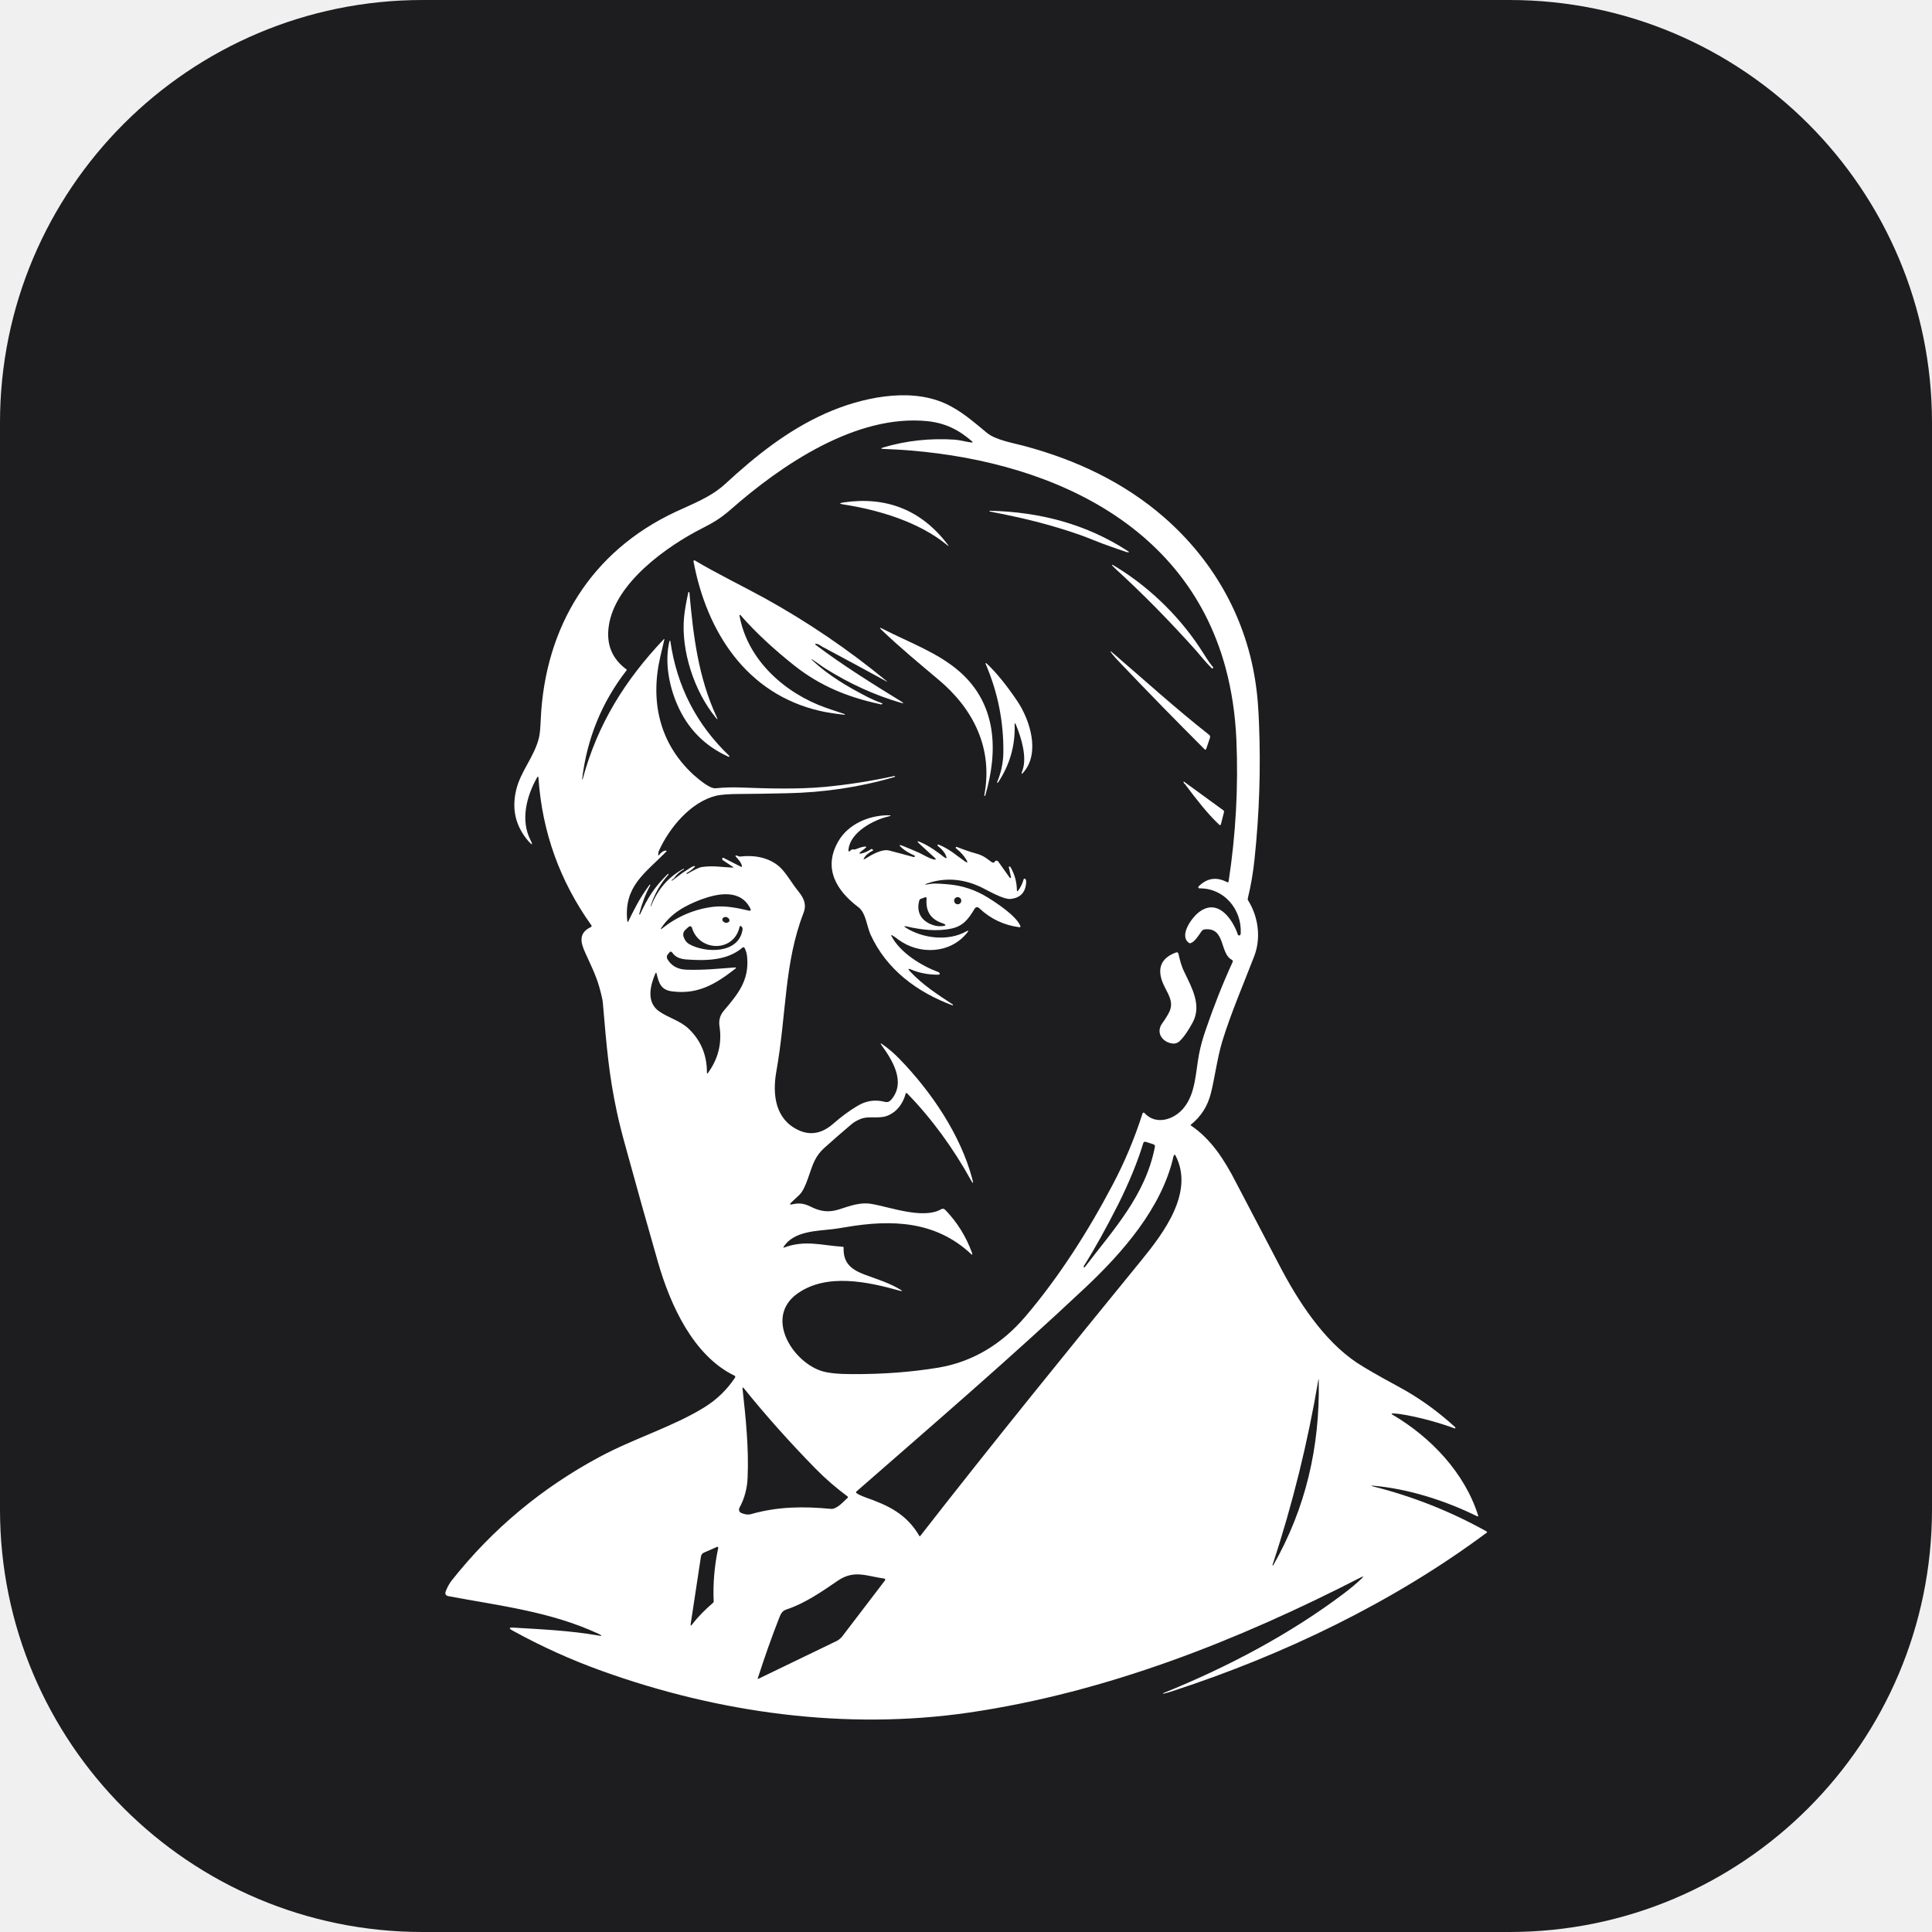
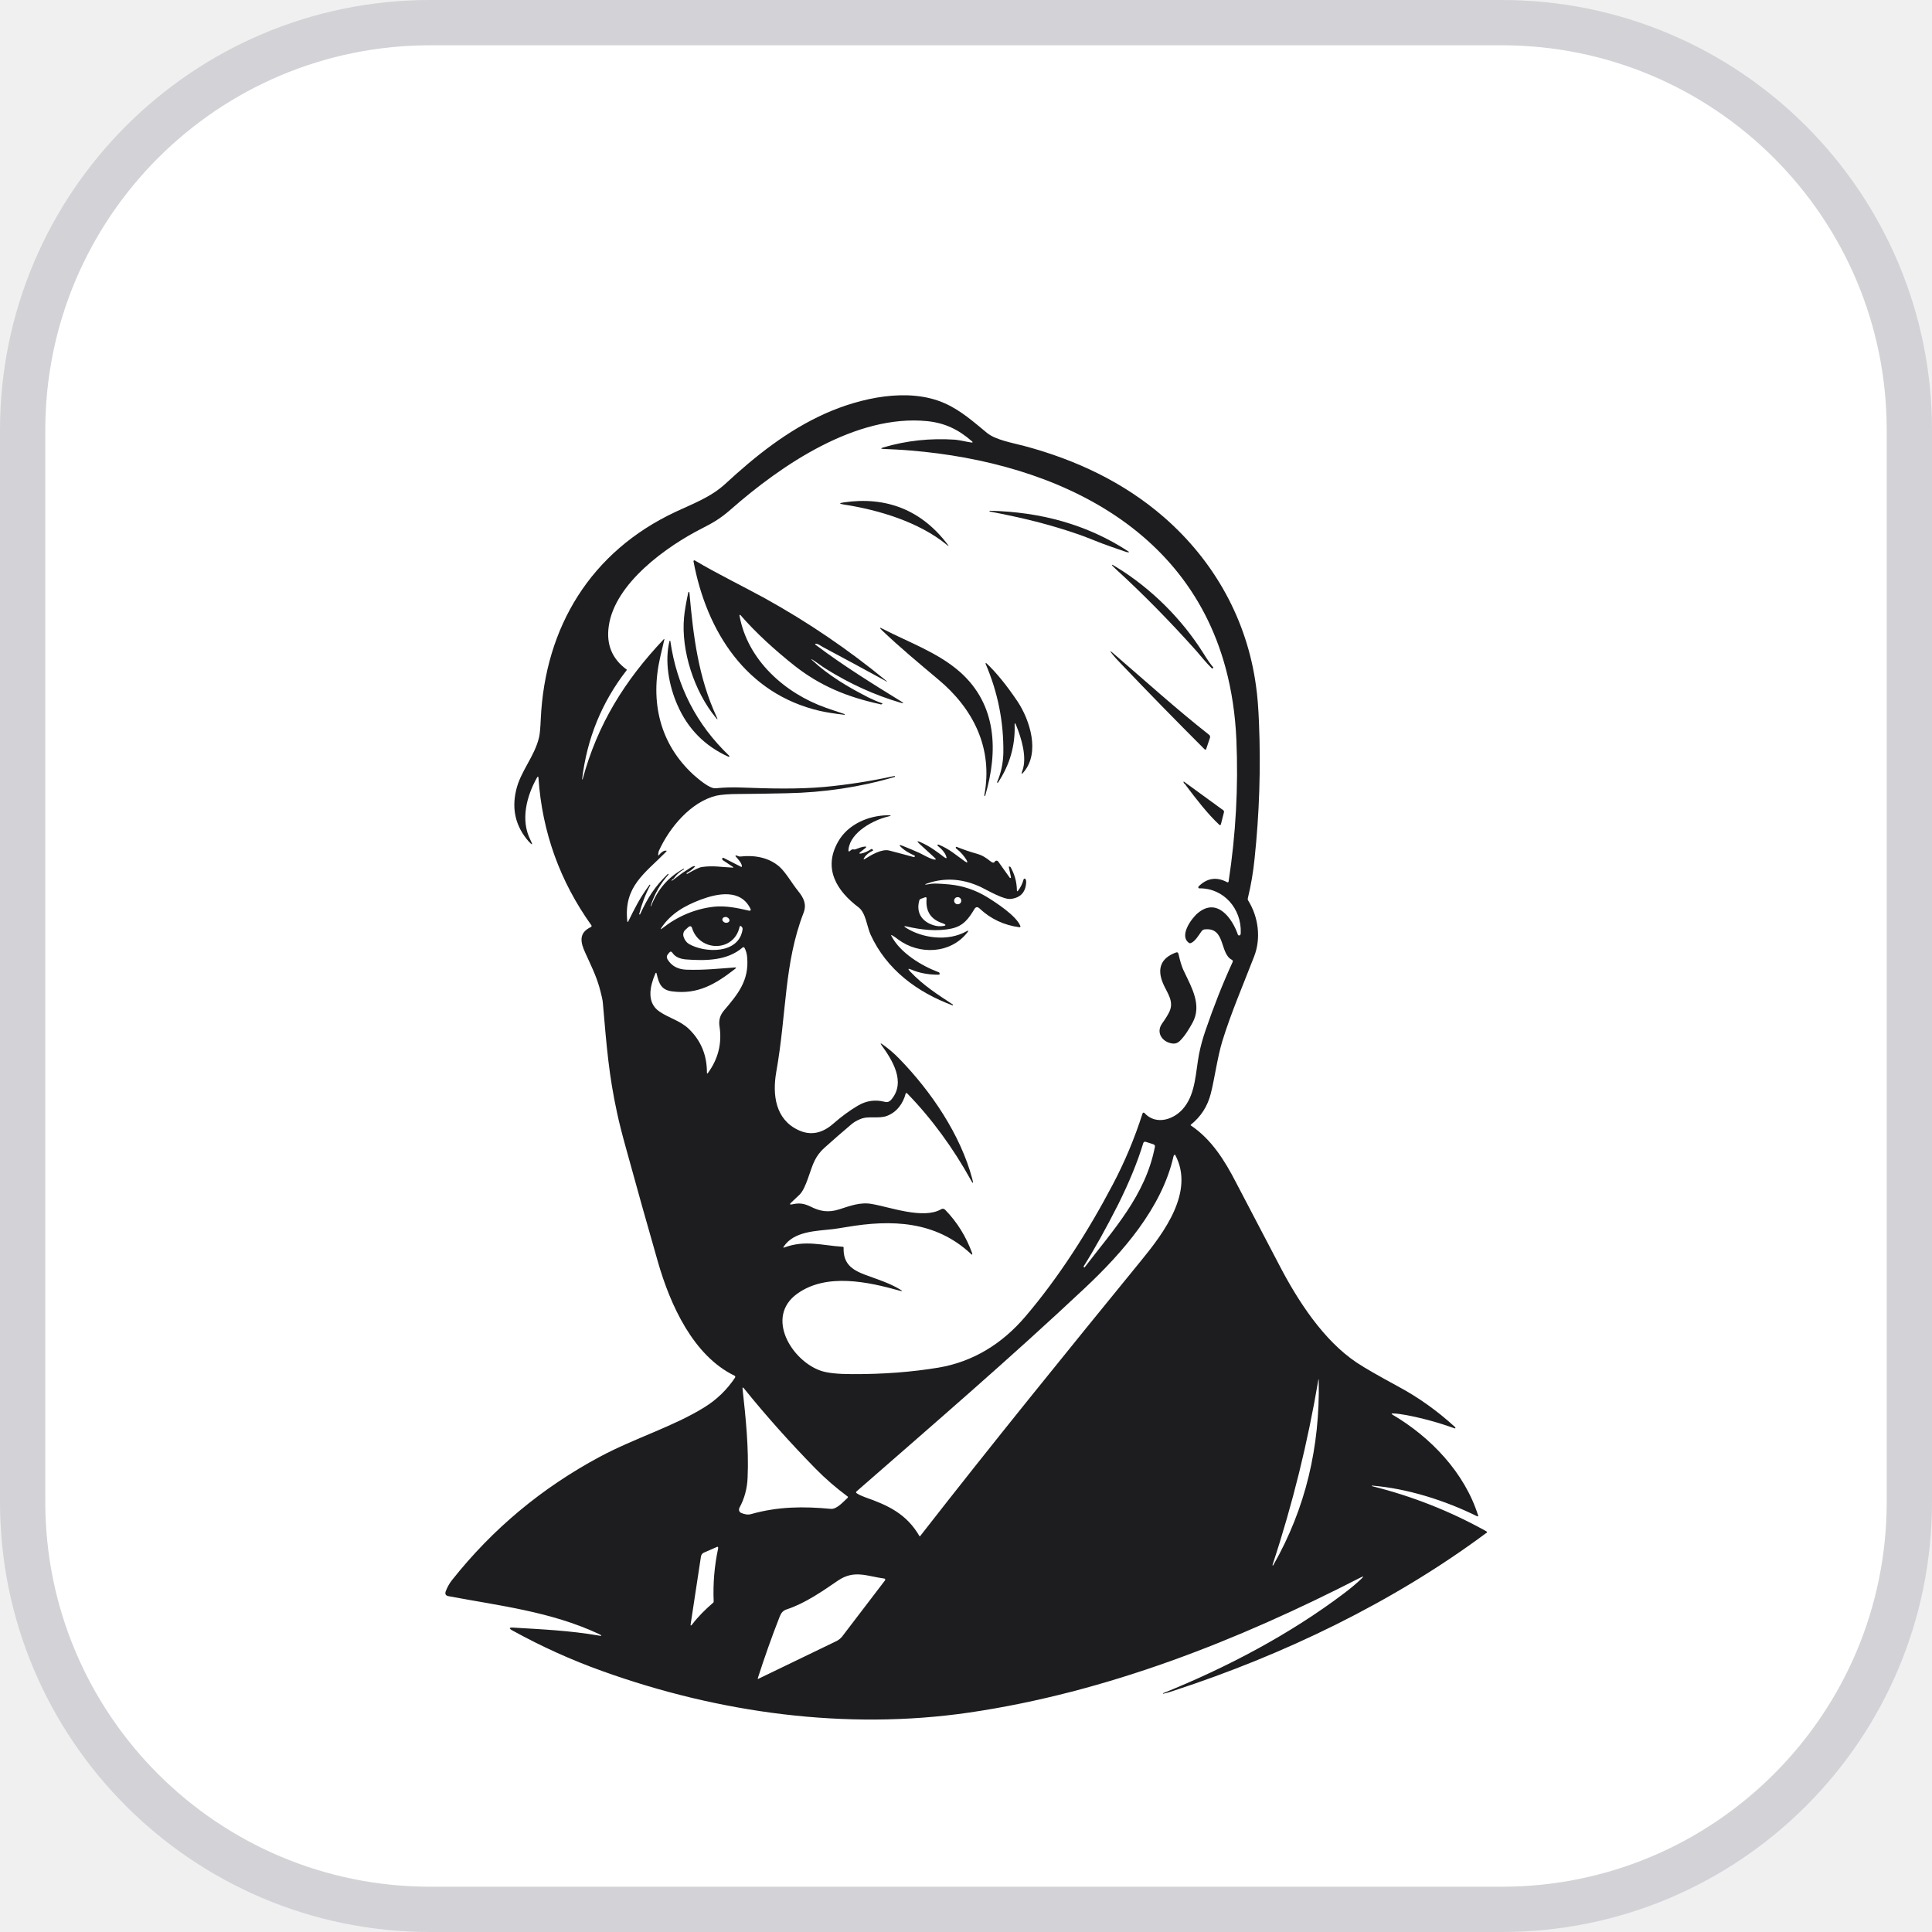
<svg xmlns="http://www.w3.org/2000/svg" viewBox="0 0 64 64">
-   <rect width="64" height="64" rx="14" fill="#1d1d1f" />
-   <svg x="9" y="5" width="46" height="54" viewBox="18 2 64 86" fill="#ffffff">
+   <rect x="0.75" y="0.75" width="62.5" height="62.5" rx="13.5" fill="#ffffff" stroke="#d2d2d7" stroke-width="1.5" />
+   <svg x="9" y="5" width="46" height="54" viewBox="18 2 64 86" fill="#1d1d1f">
    <g>
      <path d="m49.004 22.793c-1.477-1.219-3.613-1.855-5.461-2.141-0.242-0.039-0.242-0.07 0-0.109 2.246-0.332 4.109 0.398 5.488 2.219 0.078 0.098 0.07 0.109-0.027 0.031z" />
      <path d="m57.625 22.871c-0.566-0.195-1.191-0.469-1.699-0.645-1.594-0.547-2.93-0.867-4.668-1.203-0.008 0-0.02-0.008-0.02-0.02 0-0.008 0.008-0.02 0.02-0.02 2.625 0.059 5.117 0.703 7.324 2.156 0.039 0.02 0.031 0.039-0.008 0.031h-0.039-0.039c-0.285-0.094-0.574-0.195-0.871-0.301z" />
      <path d="m41.895 28.875c0.867 0.812 1.895 1.414 2.949 1.953 0.234 0.117 0.461 0.215 0.684 0.293 0.086 0.031 0.086 0.059-0.008 0.078-0.008 0-0.039 0-0.086-0.02-1.699-0.371-3.133-0.957-4.492-2.031-1.023-0.812-2.031-1.727-2.844-2.664-0.02-0.02-0.059-0.008-0.047 0.031 0.422 2.352 2.402 4.102 4.562 4.863 0.332 0.117 0.656 0.223 0.984 0.332 0.02 0 0.02 0.008 0.008 0.02l-0.008 0.008c-0.008 0.008-0.008 0.008-0.02 0.008-0.508-0.059-0.938-0.125-1.281-0.203-3.887-0.898-5.977-4.18-6.672-7.891-0.008-0.039 0.039-0.07 0.07-0.047 1.191 0.711 2.481 1.328 3.703 2 2.273 1.258 4.414 2.715 6.406 4.356 0.059 0.047 0.059 0.059-0.008 0.02-1.102-0.605-2.227-1.211-3.359-1.816-0.086-0.047-0.234-0.164-0.344-0.164-0.07 0-0.07 0.02-0.02 0.059 1.445 1.086 2.961 2.031 4.5 2.977 0.164 0.098 0.156 0.125-0.031 0.07-1.359-0.398-2.676-0.996-3.953-1.797-0.188-0.117-0.438-0.312-0.672-0.461-0.102-0.059-0.102-0.051-0.023 0.027z" />
      <path d="m62.137 28.359c-1.398-1.562-2.82-3.008-4.266-4.328-0.254-0.234-0.234-0.266 0.059-0.078 1.867 1.141 3.477 2.766 4.602 4.562 0.215 0.344 0.383 0.586 0.508 0.723 0.008 0.008 0.008 0.031 0 0.039l-0.031 0.02c-0.008 0.008-0.02 0.008-0.039 0-0.301-0.293-0.637-0.711-0.832-0.938z" />
      <path d="m36.797 31.895c-1.133-1.375-1.836-3.535-1.672-5.281 0.031-0.352 0.109-0.789 0.223-1.32 0-0.02 0.02-0.031 0.039-0.02 0.008 0 0.02 0.008 0.02 0.008v0.008c0.203 2.285 0.469 4.484 1.438 6.57 0.07 0.152 0.051 0.164-0.047 0.035z" />
      <path d="m45.617 27.219c1.375 0.711 2.898 1.242 4.062 2.266 1.953 1.727 2.023 4.18 1.336 6.523 0 0.008-0.008 0.02-0.031 0.02-0.008 0-0.02-0.008-0.02-0.031 0.48-2.5-0.594-4.59-2.441-6.125-1.008-0.848-2.012-1.68-2.961-2.586-0.141-0.137-0.125-0.168 0.055-0.066z" />
      <path d="m34.766 31.211c-0.438-1.008-0.672-2.273-0.41-3.348 0.008-0.031 0.047-0.031 0.047 0 0.344 2.383 1.375 4.394 3.106 6.047 0.008 0.008 0.008 0.031 0 0.047-0.008 0.008-0.02 0.008-0.031 0.008-1.258-0.566-2.164-1.484-2.711-2.754z" />
      <path d="m62.871 32.961-0.195 0.578c-0.02 0.059-0.047 0.07-0.098 0.02-1.492-1.492-2.977-3.008-4.445-4.551-0.176-0.188-0.305-0.32-0.383-0.422-0.195-0.242-0.176-0.254 0.059-0.047 1.633 1.406 3.273 2.891 5.008 4.258 0.055 0.035 0.074 0.102 0.055 0.164z" />
      <path d="m52.566 32.297c0.031 1.102-0.266 2.109-0.879 3.027-0.008 0.008-0.008 0.008-0.02 0.008l-0.02-0.008c-0.008-0.008-0.008-0.008-0.008-0.02 0.215-0.496 0.32-1.016 0.332-1.555 0.02-1.633-0.293-3.195-0.938-4.695v-0.02c0.008-0.02 0.031-0.02 0.059 0.008 0.516 0.488 1.055 1.152 1.621 1.992 0.672 1.008 1.191 2.703 0.344 3.719-0.125 0.156-0.156 0.137-0.086-0.047 0.266-0.703-0.047-1.727-0.332-2.422-0.055-0.129-0.074-0.117-0.074 0.012z" />
      <path d="m61.543 35.398c-0.031-0.02-0.047-0.047-0.059-0.07-0.02-0.059 0-0.078 0.047-0.031l2.039 1.484c0.039 0.031 0.047 0.059 0.039 0.109l-0.164 0.645c-0.008 0.031-0.047 0.039-0.078 0.02-0.656-0.617-1.23-1.375-1.77-2.09-0.004-0.027-0.027-0.043-0.055-0.066z" />
      <path d="m48.164 40.578c0.867-0.242 1.746-0.156 2.637 0.266 0.383 0.188 1.191 0.664 1.562 0.617 0.516-0.059 0.789-0.359 0.812-0.891 0-0.059-0.008-0.117-0.039-0.156-0.031-0.039-0.086-0.031-0.098 0.02-0.059 0.215-0.156 0.422-0.293 0.594-0.039 0.047-0.059 0.039-0.059-0.02-0.008-0.438-0.117-0.84-0.332-1.219-0.008-0.02-0.039-0.039-0.059-0.031h-0.031c-0.008 0-0.008 0.008-0.008 0.008l0.117 0.555c0.008 0.031-0.039 0.047-0.059 0.031l-0.617-0.867c-0.047-0.059-0.137-0.059-0.176 0.008-0.047 0.078-0.117 0.07-0.234-0.02-0.234-0.188-0.422-0.312-0.723-0.398-0.359-0.098-0.711-0.223-1.055-0.359-0.02-0.008-0.039 0-0.047 0.02 0 0.008-0.008 0.02 0 0.031 0 0.02 0.008 0.031 0.039 0.047 0.223 0.176 0.398 0.383 0.527 0.594 0.078 0.137 0.047 0.164-0.078 0.078-0.449-0.312-0.812-0.656-1.398-0.891-0.031-0.008-0.047 0-0.059 0.031 0 0.02 0.008 0.031 0.031 0.047 0.203 0.164 0.352 0.332 0.422 0.516 0.059 0.137 0.02 0.156-0.098 0.07-0.398-0.305-0.762-0.578-1.242-0.789-0.195-0.086-0.215-0.059-0.059 0.086l0.789 0.723c0.109 0.098 0.086 0.125-0.047 0.098-0.266-0.07-0.555-0.254-0.75-0.344-0.305-0.137-0.586-0.254-0.848-0.359-0.234-0.098-0.254-0.059-0.059 0.109 0.156 0.137 0.371 0.266 0.664 0.398 0.008 0 0.008 0.008 0.008 0.02l-0.008 0.02c-0.008 0.031-0.031 0.039-0.059 0.031-0.43-0.117-0.859-0.234-1.289-0.344-0.391-0.098-0.945 0.234-1.258 0.43-0.098 0.059-0.117 0.039-0.059-0.047 0.086-0.148 0.242-0.273 0.461-0.383 0.02-0.008 0.02-0.02 0-0.031l-0.047-0.047c-0.008-0.008-0.031-0.008-0.039 0-0.195 0.125-0.371 0.203-0.527 0.234-0.125 0.02-0.137-0.008-0.039-0.086l0.223-0.176c0.109-0.086 0.098-0.117-0.039-0.098-0.137 0.02-0.281 0.07-0.449 0.137-0.031 0.008-0.059 0.02-0.098 0.008-0.059-0.008-0.109 0-0.148 0.039-0.109 0.109-0.148 0.086-0.125-0.059 0.109-0.891 1.309-1.531 2.078-1.711 0.195-0.047 0.195-0.07-0.008-0.07-1.016 0.008-2.109 0.48-2.617 1.387-0.812 1.414-0.086 2.598 1.074 3.469 0.383 0.293 0.438 0.996 0.633 1.438 0.848 1.855 2.469 3.047 4.336 3.738h0.008v-0.031c0-0.008 0-0.008-0.008-0.02-0.82-0.539-1.574-1.023-2.246-1.738-0.137-0.148-0.117-0.176 0.07-0.098 0.41 0.176 0.879 0.266 1.406 0.266 0.047 0 0.078-0.008 0.078-0.031 0.008-0.039-0.008-0.086-0.047-0.098-0.918-0.344-2.023-1.016-2.492-1.906-0.031-0.059-0.02-0.07 0.039-0.039 0.086 0.047 0.188 0.117 0.312 0.215 1.113 0.828 2.766 0.762 3.652-0.371 0.078-0.098 0.059-0.117-0.047-0.059-0.977 0.547-2.312 0.371-3.195-0.188-0.117-0.078-0.109-0.098 0.031-0.07 0.762 0.176 1.602 0.281 2.391 0.109 0.617-0.137 0.891-0.527 1.191-1.023 0.07-0.117 0.156-0.137 0.266-0.039 0.586 0.555 1.297 0.891 2.109 0.996 0.039 0.008 0.07-0.031 0.047-0.07-0.215-0.539-1.297-1.242-1.77-1.531-0.594-0.359-1.25-0.586-1.965-0.656-0.43-0.039-0.742-0.059-0.945-0.039-0.449 0.086-0.457 0.047-0.027-0.078zm1.398 0.789c0.098 0 0.188 0.078 0.188 0.188 0 0.105-0.078 0.188-0.188 0.188-0.105 0-0.188-0.086-0.188-0.188 0-0.102 0.078-0.188 0.188-0.188zm-1.641 0.078c-0.059 0.656 0.215 1.086 0.812 1.289 0.254 0.086 0.242 0.148-0.02 0.164-0.195 0.02-0.398-0.02-0.625-0.125-0.496-0.234-0.703-0.672-0.555-1.219 0.008-0.047 0.039-0.078 0.086-0.098l0.215-0.078c0.062-0.02 0.094 0.008 0.086 0.066z" />
      <path d="m60.734 47.402c0.254-0.547-0.125-0.984-0.332-1.465-0.344-0.801-0.117-1.359 0.672-1.648 0.078-0.031 0.117 0 0.137 0.078 0.078 0.332 0.148 0.633 0.305 0.945 0.391 0.828 0.938 1.758 0.438 2.676-0.176 0.32-0.391 0.684-0.664 0.957-0.109 0.109-0.223 0.156-0.359 0.148-0.527-0.039-0.938-0.539-0.594-1.047 0.211-0.293 0.336-0.508 0.398-0.645z" />
      <path d="m77.453 74.824c-1.906-1.062-3.914-1.855-6.035-2.383-0.008 0-0.008-0.008-0.008-0.02 0-0.008 0.008-0.008 0.008-0.008 1.855 0.148 3.859 0.781 5.555 1.621 0.031 0.008 0.059-0.008 0.047-0.039-0.711-2.266-2.508-4.141-4.512-5.32-0.078-0.047-0.07-0.07 0.02-0.07 0.215 0.008 0.438 0.039 0.695 0.086 0.859 0.164 1.719 0.398 2.559 0.703 0.02 0.008 0.031 0 0.039-0.02 0-0.02-0.008-0.039-0.031-0.059-0.918-0.84-1.914-1.555-3.008-2.141-1.008-0.547-1.727-0.957-2.168-1.25-1.746-1.164-3.106-3.25-4.109-5.188-0.75-1.445-1.516-2.883-2.266-4.328-0.594-1.152-1.289-2.266-2.383-3-0.008-0.008-0.008-0.02 0-0.031 0.539-0.43 0.891-0.977 1.062-1.66 0.195-0.762 0.344-1.895 0.605-2.754 0.469-1.516 1.113-3 1.68-4.473 0.371-0.957 0.223-2.078-0.312-2.938-0.031-0.039-0.031-0.086-0.02-0.137 0.164-0.672 0.281-1.367 0.352-2.062 0.254-2.391 0.332-4.785 0.234-7.18-0.031-0.762-0.078-1.414-0.156-1.941-0.469-3.477-2.18-6.57-4.844-8.898-2.129-1.855-4.656-3.039-7.383-3.769-0.578-0.156-1.516-0.312-1.973-0.695-0.703-0.578-1.375-1.18-2.219-1.555-1.922-0.859-4.473-0.281-6.309 0.539-2 0.898-3.672 2.234-5.273 3.711-0.762 0.703-1.711 1.047-2.625 1.477-4.461 2.09-6.883 6.062-7.109 10.93-0.02 0.461-0.047 0.781-0.086 0.945-0.234 1.035-0.996 1.816-1.219 2.832-0.234 1.016-0.008 1.906 0.664 2.676 0.203 0.223 0.234 0.203 0.098-0.07-0.539-1.055-0.203-2.324 0.344-3.293 0.047-0.078 0.07-0.07 0.078 0.02 0.195 2.859 1.133 5.449 2.793 7.773 0.02 0.031 0.008 0.07-0.02 0.086-0.664 0.312-0.566 0.801-0.293 1.387 0.266 0.586 0.547 1.152 0.723 1.758 0.117 0.422 0.188 0.723 0.195 0.879 0.203 2.363 0.32 3.809 0.75 5.789 0.109 0.516 0.273 1.152 0.48 1.895 0.547 1.992 1.102 3.977 1.672 5.957 0.656 2.285 1.867 4.953 4.043 6.008 0.039 0.02 0.047 0.059 0.031 0.098-0.43 0.645-0.969 1.164-1.609 1.562-1.641 1.023-3.691 1.633-5.527 2.617-3.047 1.633-5.656 3.797-7.812 6.523-0.137 0.176-0.242 0.371-0.32 0.578-0.047 0.148 0 0.223 0.148 0.254 2.703 0.508 5.391 0.812 7.91 1.984 0.215 0.098 0.203 0.137-0.031 0.086-1.477-0.254-2.938-0.32-4.434-0.41-0.266-0.02-0.281 0.039-0.047 0.164 1.504 0.828 3.078 1.543 4.719 2.129 6.133 2.207 12.859 3.133 19.344 2.188 7.258-1.062 14.172-3.797 20.664-7.129 0.156-0.078 0.164-0.059 0.047 0.059-0.266 0.254-0.578 0.516-0.918 0.773-2.883 2.18-6.211 3.926-9.551 5.273-0.008 0-0.008 0.008-0.008 0.02 0 0.008 0.008 0.008 0.02 0.008 0.176-0.039 0.344-0.086 0.516-0.148 5.84-1.906 11.594-4.668 16.531-8.34 0.039 0.012 0.039-0.051-0.008-0.078zm-40.531 0.91c-0.195 0.918-0.273 1.844-0.234 2.781 0 0.039-0.008 0.07-0.039 0.086-0.398 0.344-0.773 0.711-1.094 1.133-0.07 0.086-0.098 0.078-0.078-0.031l0.539-3.543c0.02-0.109 0.07-0.176 0.164-0.215l0.645-0.281c0.082-0.047 0.109-0.02 0.098 0.07zm0.297-28.371c-0.195 0.234-0.273 0.508-0.223 0.82 0.137 0.898-0.07 1.719-0.605 2.453-0.039 0.059-0.059 0.047-0.059-0.02 0-0.898-0.305-1.66-0.93-2.273-0.449-0.449-1.055-0.586-1.574-0.938-0.703-0.48-0.496-1.348-0.223-1.992 0.031-0.078 0.059-0.078 0.078 0.008 0.117 0.508 0.242 0.848 0.82 0.918 1.348 0.176 2.285-0.383 3.32-1.191 0.07-0.059 0.059-0.078-0.031-0.07-0.84 0.059-1.602 0.148-2.547 0.117-0.461-0.02-0.789-0.203-0.996-0.555-0.047-0.086-0.047-0.176 0.02-0.254l0.07-0.086c0.059-0.078 0.117-0.078 0.176 0.008 0.137 0.203 0.371 0.312 0.695 0.344 1.035 0.078 2.188 0.078 3-0.625 0.031-0.031 0.086-0.02 0.109 0.02 0.078 0.156 0.125 0.32 0.137 0.508 0.105 1.219-0.496 1.938-1.238 2.809zm0.836-4.434c0.008-0.039 0.047-0.047 0.078-0.031l0.02 0.02c0.047 0.039 0.07 0.098 0.059 0.156-0.195 1.309-1.992 1.25-2.832 0.762-0.125-0.078-0.223-0.203-0.281-0.383-0.039-0.125-0.008-0.266 0.086-0.352l0.148-0.137c0.109-0.098 0.188-0.078 0.223 0.059 0.402 1.234 2.211 1.254 2.5-0.094zm-0.906-0.41c0.02-0.078 0.125-0.125 0.223-0.098 0.098 0.031 0.164 0.117 0.148 0.195-0.02 0.078-0.125 0.125-0.223 0.098-0.102-0.027-0.168-0.117-0.148-0.195zm-0.461-0.645c-1.008 0.117-1.922 0.516-2.715 1.141-0.086 0.07-0.098 0.059-0.039-0.039 0.508-0.75 1.219-1.152 2.07-1.477 0.891-0.332 2.129-0.586 2.637 0.508 0.02 0.039-0.02 0.086-0.07 0.078-0.602-0.141-1.258-0.281-1.883-0.211zm1.438 31.973c-0.098-0.047-0.125-0.164-0.078-0.266 0.266-0.48 0.41-1.035 0.43-1.582 0.07-1.555-0.098-3.164-0.266-4.688-0.008-0.086 0.008-0.098 0.07-0.031 1.191 1.477 2.453 2.883 3.769 4.227 0.555 0.566 1.094 1.023 1.699 1.477 0.031 0.02 0.031 0.047 0 0.078-0.215 0.195-0.566 0.605-0.879 0.578-1.453-0.137-2.781-0.125-4.199 0.273-0.164 0.051-0.352 0.023-0.547-0.066zm7.609 3.555-2.266 2.969c-0.078 0.098-0.176 0.176-0.281 0.234l-4.141 2c-0.031 0.008-0.039 0-0.031-0.031 0.352-1.094 0.734-2.18 1.152-3.242 0.078-0.203 0.176-0.332 0.398-0.398 0.957-0.32 1.855-0.945 2.688-1.516 0.859-0.578 1.523-0.223 2.453-0.098 0.027 0.016 0.043 0.055 0.027 0.082zm13.523-16.883c-3.934 4.824-7.852 9.648-11.68 14.562-0.008 0.008-0.02 0.008-0.031 0-0.684-1.18-1.66-1.633-2.891-2.062-0.156-0.059-0.305-0.125-0.422-0.203-0.047-0.031-0.047-0.059-0.008-0.098 4.055-3.543 8.133-7.051 12.051-10.734 1.973-1.855 4.055-4.219 4.668-6.934 0.008-0.039 0.02-0.059 0.039-0.078 0.02-0.02 0.039-0.02 0.059 0.008 1.027 1.934-0.613 4.102-1.785 5.539zm-3.047 0.32c0.586-0.93 1.191-2.023 1.828-3.281 0.566-1.141 1.008-2.207 1.309-3.203 0.02-0.07 0.07-0.098 0.137-0.078l0.391 0.125c0.078 0.031 0.109 0.078 0.086 0.156-0.496 2.547-2.188 4.356-3.703 6.34-0.008 0.008-0.008 0.008-0.02 0l-0.02-0.02c-0.016 0-0.027-0.02-0.008-0.039zm3.203-8.086c-0.031-0.031-0.086-0.02-0.098 0.02-0.422 1.32-0.945 2.57-1.574 3.758-1.289 2.453-2.852 4.902-4.609 6.961-1.203 1.414-2.734 2.383-4.578 2.695-1.406 0.234-2.93 0.352-4.57 0.344-0.75 0-1.297-0.059-1.641-0.176-1.543-0.527-2.961-2.844-1.242-4.07 1.543-1.102 3.719-0.625 5.398-0.156 0.156 0.039 0.164 0.02 0.031-0.059-0.566-0.344-1.203-0.539-1.836-0.773-0.734-0.273-1.18-0.605-1.152-1.438 0-0.031-0.02-0.047-0.047-0.047-1.113-0.07-1.973-0.371-3.086 0.039-0.047 0.02-0.059 0-0.031-0.039 0.539-0.828 1.727-0.828 2.598-0.93 0.164-0.02 0.41-0.059 0.711-0.109 2.402-0.41 4.707-0.32 6.562 1.406 0.078 0.078 0.098 0.059 0.07-0.039-0.312-0.859-0.781-1.621-1.414-2.273-0.07-0.07-0.148-0.078-0.223-0.031-0.938 0.539-2.688-0.117-3.652-0.281-0.605-0.109-1.141 0.098-1.711 0.281-0.586 0.188-1.023 0.109-1.531-0.148-0.344-0.164-0.594-0.195-0.945-0.117-0.148 0.031-0.164 0-0.059-0.098 0.117-0.117 0.266-0.242 0.422-0.398 0.371-0.352 0.555-1.309 0.812-1.816 0.117-0.234 0.281-0.461 0.508-0.664 0.469-0.422 0.938-0.828 1.426-1.242 0.137-0.117 0.293-0.203 0.461-0.273 0.449-0.195 0.969 0 1.426-0.176 0.508-0.195 0.84-0.645 0.977-1.172 0.008-0.031 0.047-0.039 0.07-0.02 1.309 1.336 2.469 2.949 3.359 4.562 0.125 0.234 0.156 0.223 0.086-0.039-0.617-2.324-2.156-4.602-3.848-6.34-0.281-0.293-0.586-0.547-0.891-0.762-0.109-0.078-0.117-0.059-0.047 0.047 0.566 0.781 1.289 1.934 0.527 2.852-0.117 0.137-0.215 0.176-0.398 0.125-0.488-0.117-0.945-0.047-1.387 0.215-0.449 0.266-0.867 0.578-1.27 0.93-0.605 0.539-1.23 0.656-1.867 0.352-1.211-0.566-1.367-1.867-1.164-3.047 0.555-3.106 0.41-5.734 1.438-8.398 0.176-0.449 0.031-0.781-0.281-1.164-0.332-0.41-0.645-0.977-0.984-1.281-0.566-0.496-1.328-0.625-2.07-0.539h-0.039l-0.176-0.059c-0.031-0.008-0.047 0.031-0.031 0.047 0.109 0.125 0.344 0.371 0.332 0.539 0 0.02-0.008 0.02-0.031 0.02l-0.945-0.48c-0.031-0.008-0.059 0.008-0.059 0.039v0.039c0 0.02 0.008 0.031 0.031 0.047l0.516 0.344c0.059 0.039 0.047 0.059-0.02 0.047-0.547-0.02-0.996-0.117-1.594-0.031-0.156 0.02-0.41 0.148-0.773 0.359-0.02 0.008-0.031 0.008-0.039-0.008l-0.008-0.02v-0.008c0.164-0.086 0.312-0.195 0.438-0.332 0.031-0.031 0.02-0.039-0.02-0.039-0.125 0-0.332 0.176-0.449 0.242-0.266 0.156-0.48 0.359-0.734 0.527-0.02 0.008-0.031-0.008-0.02-0.02 0.02-0.031 0.047-0.047 0.078-0.07 0.02-0.008 0.039-0.02 0.047-0.039 0.137-0.195 0.312-0.352 0.527-0.469v-0.008l-0.008-0.02c0-0.008-0.008-0.008-0.02 0-0.801 0.438-1.367 1.094-1.699 1.953-0.008 0.008-0.008 0.02-0.02 0.02-0.008 0-0.02-0.008-0.008-0.02 0.195-0.617 0.508-1.164 0.938-1.648 0.008-0.008 0.008-0.008 0-0.02l-0.02-0.02h-0.008c-0.703 0.684-1.062 1.25-1.477 2.148h-0.008l-0.02-0.008c-0.008 0-0.02-0.008-0.008-0.031 0.137-0.527 0.32-1.023 0.578-1.504 0.008-0.008 0-0.02-0.008-0.031-0.008-0.008-0.02-0.008-0.031 0.008-0.547 0.742-0.801 1.289-1.113 1.914-0.031 0.07-0.047 0.059-0.059-0.008-0.195-1.828 0.938-2.519 2.039-3.641 0.059-0.059 0.047-0.078-0.031-0.07-0.117 0.008-0.223 0.098-0.344 0.242-0.02 0.031-0.031 0.02-0.031-0.008 0-0.109 0.02-0.176 0.031-0.215 0.555-1.23 1.688-2.598 3.047-2.922 0.234-0.047 0.633-0.086 1.191-0.086 0.684 0 1.523-0.02 2.519-0.039 1.953-0.039 3.848-0.32 5.684-0.859 0.02 0 0.02-0.008 0.02-0.031 0-0.008-0.008-0.02-0.031-0.02-1.219 0.266-2.453 0.461-3.703 0.578-1.406 0.125-2.898 0.086-4.344 0.031-0.469-0.02-0.93-0.008-1.387 0.039-0.32 0.031-0.93-0.508-1.164-0.711-1.789-1.641-2.297-3.859-1.758-6.211 0.07-0.305 0.148-0.617 0.215-0.918 0.008-0.039 0-0.047-0.031-0.02-2.039 2.156-3.488 4.461-4.277 7.383 0 0-0.008 0-0.02 0.008 0 0-0.008 0-0.008 0.008v-0.008c0.254-2.148 1.035-4.07 2.352-5.762 0.008-0.008 0.008-0.02 0-0.031-0.773-0.566-1.086-1.328-0.945-2.297 0.32-2.258 3.055-4.211 4.941-5.164 0.578-0.293 0.969-0.527 1.484-0.977 2.676-2.352 6.621-5.047 10.383-4.668 0.938 0.098 1.648 0.449 2.344 1.055 0.07 0.059 0.059 0.078-0.031 0.07-0.281-0.039-0.586-0.125-0.859-0.148-1.297-0.086-2.559 0.047-3.781 0.41-0.148 0.047-0.137 0.07 0.008 0.078 7.648 0.273 15.84 3.348 18.055 11.562 0.32 1.191 0.508 2.453 0.566 3.769 0.109 2.519-0.031 5.008-0.41 7.492 0 0.031-0.039 0.047-0.07 0.039-0.566-0.305-1.074-0.223-1.516 0.223-0.031 0.031-0.008 0.098 0.039 0.098 1.297-0.02 2.234 1.086 2.188 2.344 0 0.109-0.039 0.156-0.109 0.137-0.02 0-0.031-0.02-0.039-0.031-0.293-0.859-1.094-1.992-2.109-1.152-0.344 0.281-1.016 1.211-0.469 1.582 0.031 0.02 0.059 0.02 0.086 0.008 0.223-0.07 0.43-0.43 0.566-0.617 0.047-0.07 0.117-0.109 0.195-0.109 1.086-0.098 0.762 1.289 1.414 1.609 0.039 0.02 0.059 0.07 0.039 0.109-0.539 1.172-1.008 2.375-1.426 3.594-0.156 0.449-0.273 0.879-0.352 1.289-0.176 0.93-0.176 2.012-0.762 2.766-0.484 0.652-1.492 1.012-2.117 0.32zm6.797 23.855c-0.02 0.031-0.031 0.031-0.039 0 0 0 0-0.02 0.008-0.039 1.055-3.195 1.855-6.453 2.414-9.766 0-0.008 0.008-0.008 0.008 0 0.008 0.031 0.008 0.059 0.008 0.098 0.062 3.449-0.68 6.699-2.398 9.707z" />
    </g>
  </svg>
</svg>
